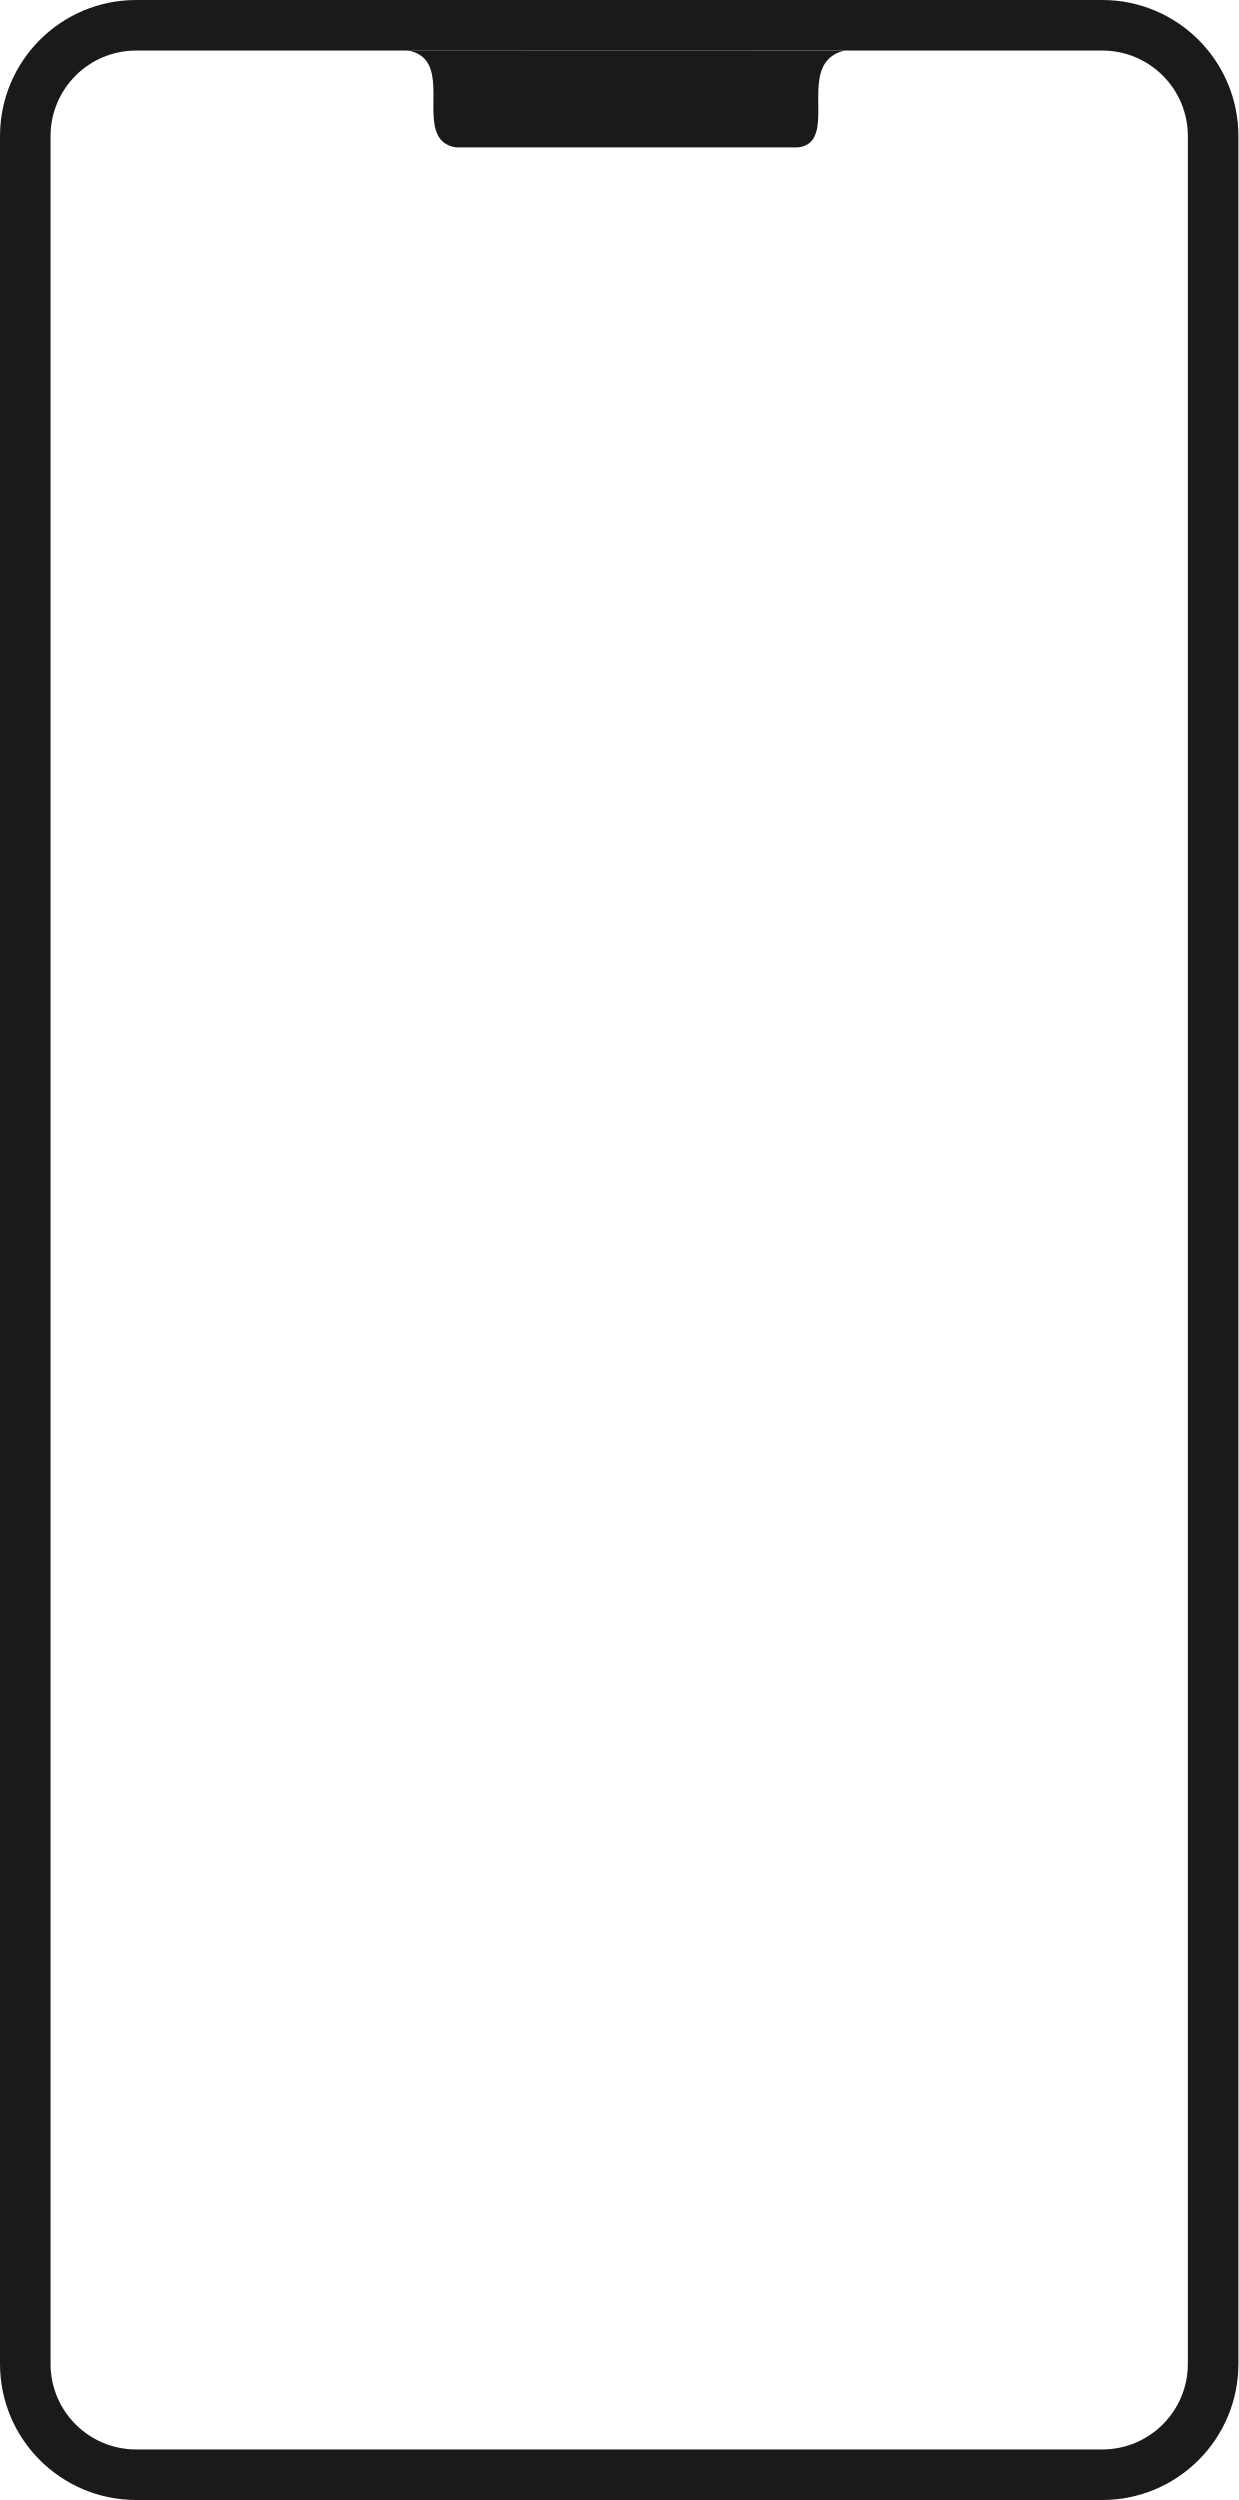
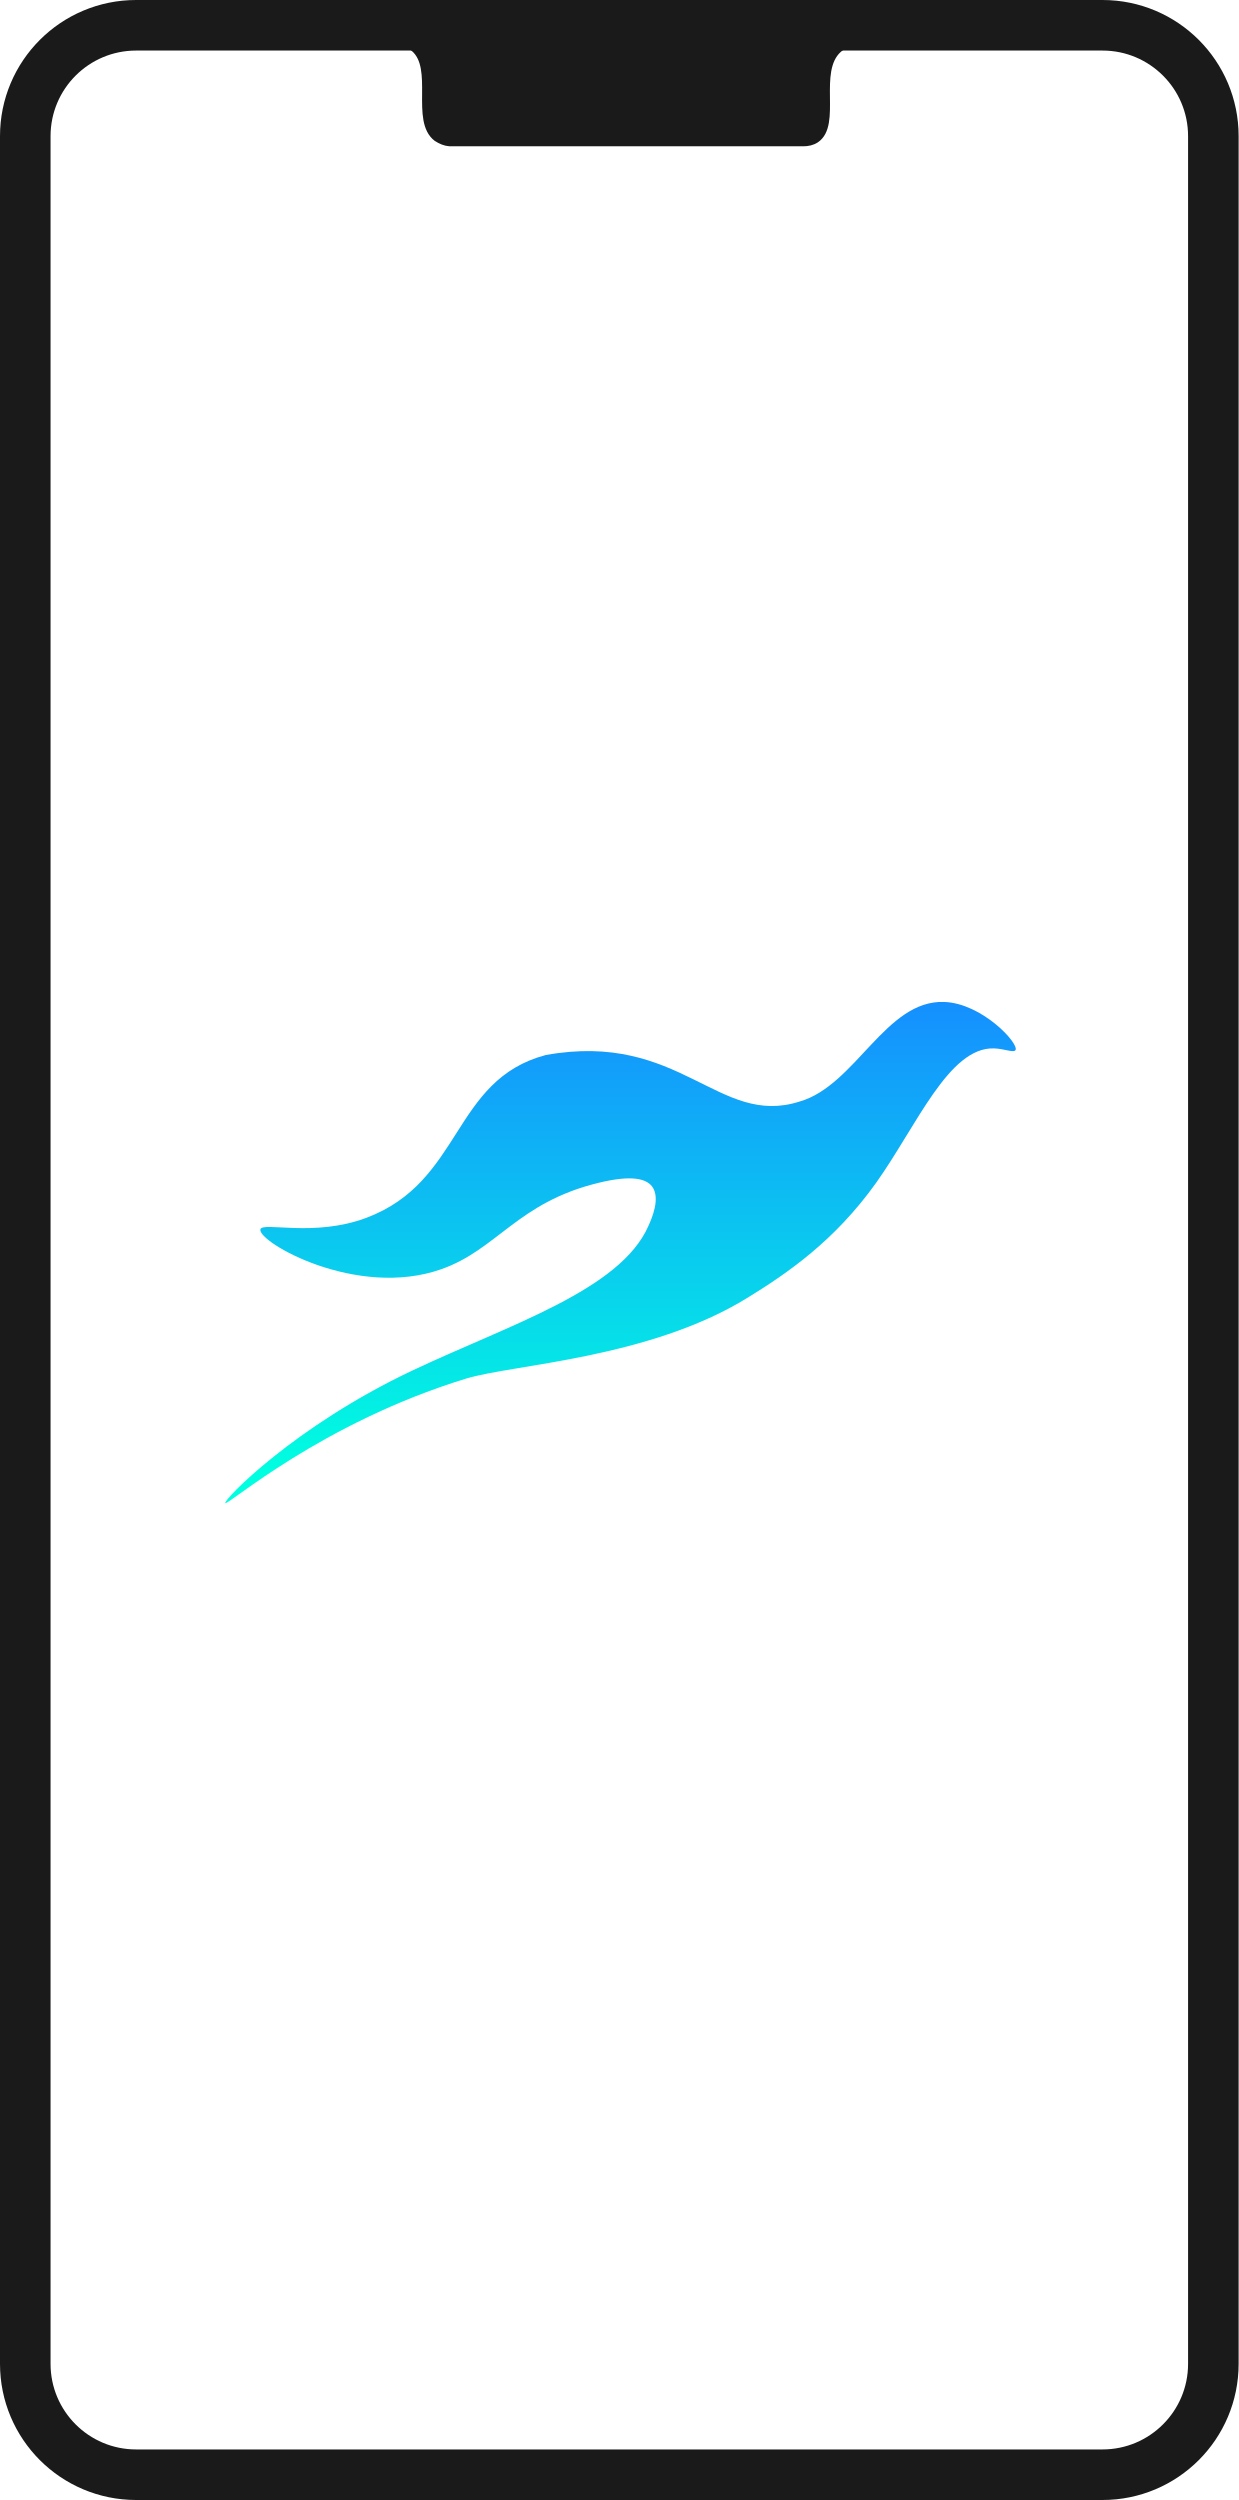
- <svg xmlns="http://www.w3.org/2000/svg" id="Layer_1" data-name="Layer 1" viewBox="0 0 391.92 791.18">
-   <defs>
-     <style>.cls-1{fill:none;stroke:#1a1a1a;stroke-miterlimit:10;stroke-width:16px;}.cls-2{fill:#1a1a1a;}</style>
-   </defs>
-   <rect class="cls-1" x="8" y="8" width="375.92" height="775.18" rx="35.08" />
-   <path class="cls-2" d="M443.92,131.75a9.38,9.38,0,0,1,5.77,2c7.2,5.92-.14,22,6.95,27.27a7.9,7.9,0,0,0,3.92,1.43H567.85a6.9,6.9,0,0,0,3.92-1.07c6.82-4.58-.49-20.69,6.85-27.26a10.22,10.22,0,0,1,5-2.33Z" transform="translate(-316.04 -115.8)" />
+ <svg xmlns="http://www.w3.org/2000/svg" version="1.1" id="Layer_1" x="0px" y="0px" viewBox="0 0 391.9 791.2" style="enable-background:new 0 0 391.9 791.2;" xml:space="preserve">
+   <style type="text/css">
+ 	.st0{fill:none;stroke:#1A1A1A;stroke-width:16;stroke-miterlimit:10;}
+ 	.st1{fill:#1A1A1A;stroke:#1A1A1A;stroke-width:2;stroke-miterlimit:10;}
+ 	.st2{fill-rule:evenodd;clip-rule:evenodd;fill:url(#SVGID_1_);}
+ </style>
+   <path class="st0" d="M43.1,8h305.8C368.3,8,384,23.7,384,43.1v705c0,19.4-15.7,35.1-35.1,35.1H43.1C23.7,783.2,8,767.5,8,748.1v-705  C8,23.7,23.7,8,43.1,8z" />
+   <path class="st1" d="M124.9,13.2c2.2,0,4.3,0.7,6,2.1c7.5,6.2-0.1,22.9,7.3,28.5c1.3,0.8,2.6,1.4,4.1,1.5h111.9  c1.5,0,2.9-0.3,4.1-1.1c7.1-4.8-0.5-21.6,7.1-28.5c1.5-1.3,3.3-2.1,5.2-2.4L124.9,13.2z" />
+   <linearGradient id="SVGID_1_" gradientUnits="userSpaceOnUse" x1="196.378" y1="547.087" x2="196.378" y2="705.723" gradientTransform="matrix(1 0 0 1 0 -230)">
+     <stop offset="0" style="stop-color:#158FFF" />
+     <stop offset="0.943" style="stop-color:#00FFE0" />
+   </linearGradient>
+   <path class="st2" d="M206.3,375.4c2.9,3.7-0.1,10.4-1.1,12.6c-8.9,20.3-43.9,31.2-74.6,45.7c-37.5,17.7-60,41.1-59.3,42  s30.2-25.3,76.2-39.4c14.7-4.5,57.9-6.3,89.1-25.6c12.5-7.7,27.5-17.9,40.7-36.4c12.8-18,23-43,37.3-42.5c3.3,0.1,6.3,1.5,6.8,0.5  c1.1-2.1-10.6-14.8-22.6-15.2c-18.5-0.7-28,26.4-45.7,31.5c-25.7,8.3-37.8-22.4-80.4-14.7c-29.7,7.9-26.2,40-56.7,51.5  c-16.7,6.3-33.1,1.1-33.6,3.7c-0.8,4,30.4,22,57.2,12.6c17.7-6.2,24.2-21.1,49.6-27.3C200.5,371.6,204.6,373.3,206.3,375.4z" />
</svg>
